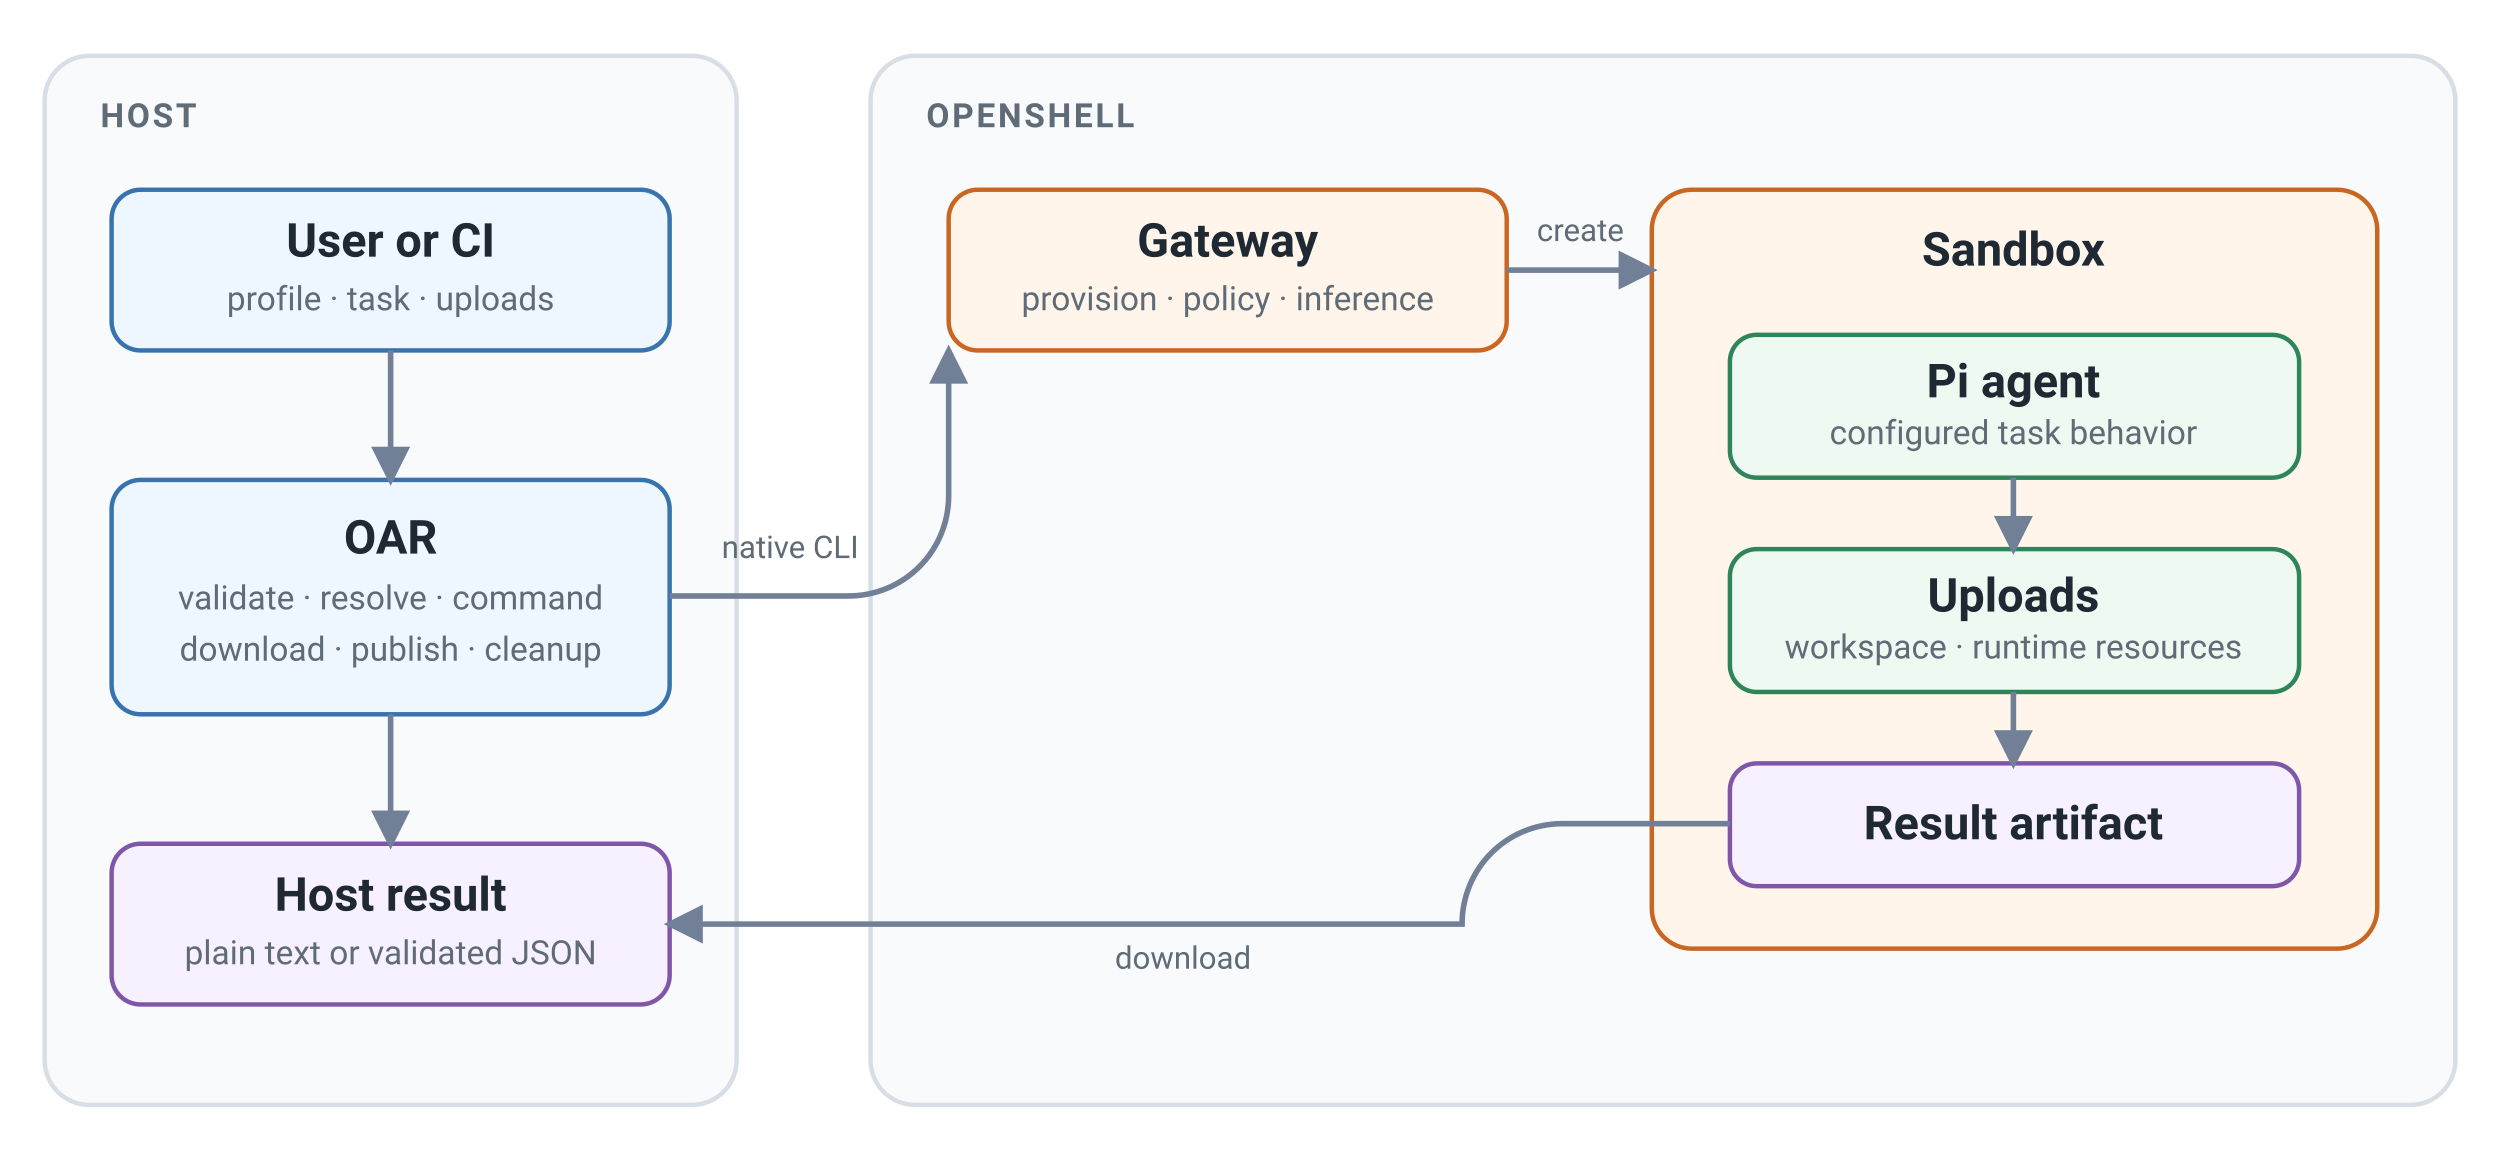
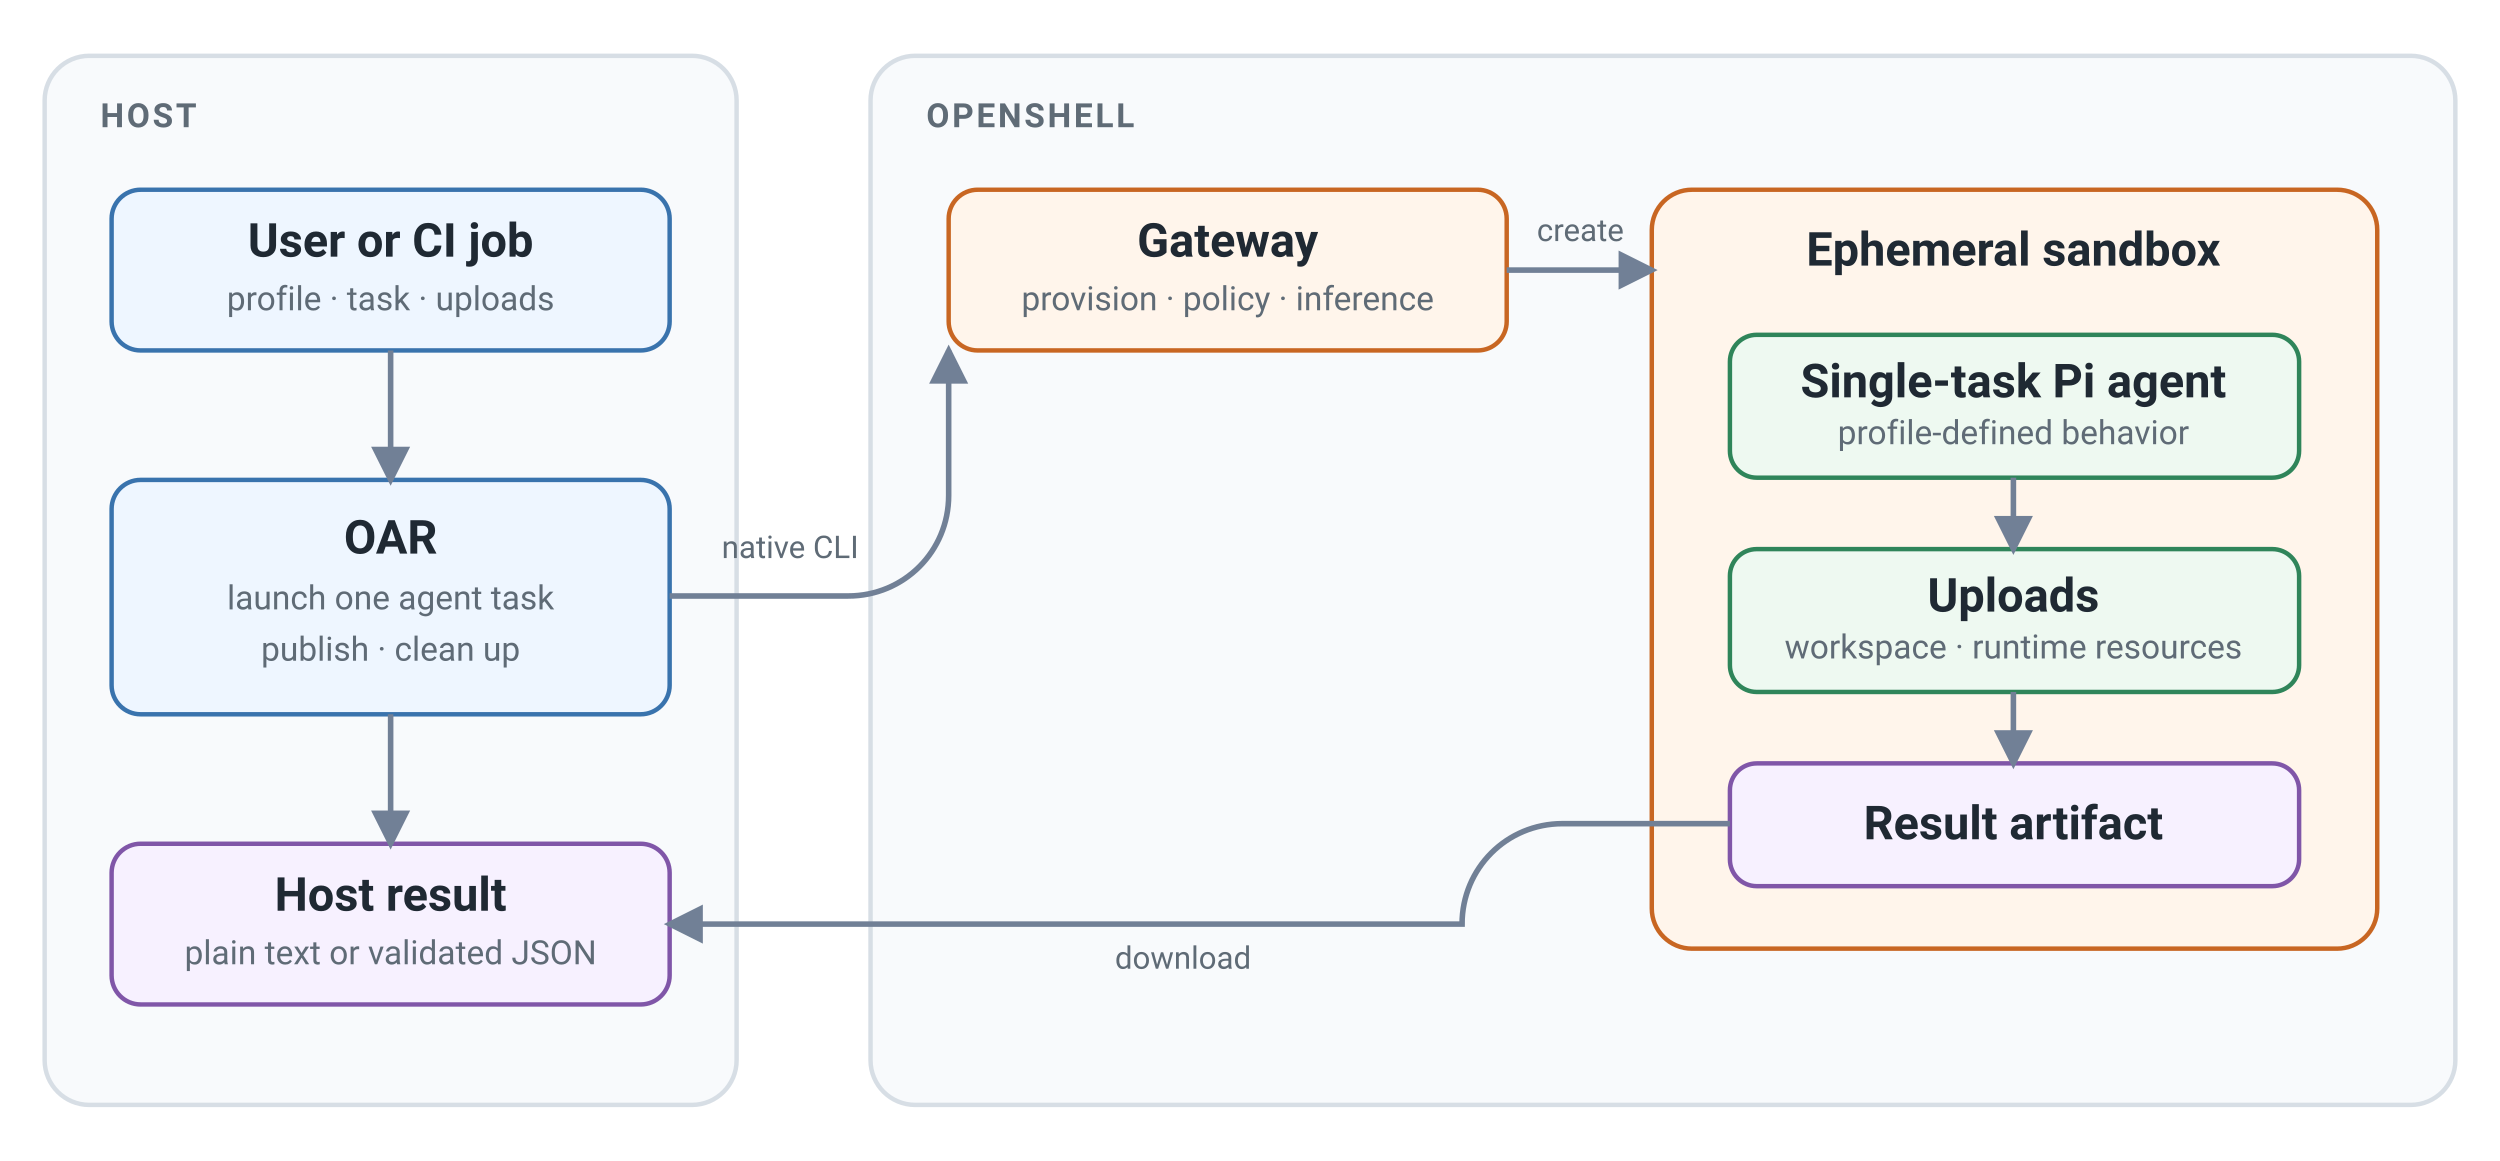
<svg xmlns="http://www.w3.org/2000/svg" viewBox="0 0 1120 520" role="img" aria-labelledby="title description">
  <defs>
    <style>
      text{font-family:-apple-system,BlinkMacSystemFont,"Segoe UI",Roboto,Helvetica,Arial,sans-serif;fill:#1f2933}
      .group{fill:#f8fafc;stroke:#d7dee5;stroke-width:2}
      .host{fill:#eef6ff;stroke:#3973ad;stroke-width:2}
      .open{fill:#fff5eb;stroke:#c86622;stroke-width:2}
      .agent{fill:#eef9f1;stroke:#2f855a;stroke-width:2}
      .artifact{fill:#f7f1ff;stroke:#8056a8;stroke-width:2}
      .heading{font-size:15px;font-weight:700;fill:#5f6b76;letter-spacing:.08em}
      .title{font-size:21px;font-weight:700}
      .subtitle{font-size:15px;fill:#5f6b76}
      .arrow{fill:none;stroke:#718096;stroke-width:2.5;marker-end:url(#arrow)}
      .label{font-size:14px;fill:#5f6b76}
      @media(prefers-color-scheme:dark){
        text{fill:#edf2f7}.group{fill:#141b1f;stroke:#3d4852}.host{fill:#162b3f;stroke:#7db6e8}.open{fill:#3a2819;stroke:#f6ad55}.agent{fill:#143126;stroke:#68d391}.artifact{fill:#2d203a;stroke:#b794d4}.heading,.subtitle,.label{fill:#aeb8c5}.arrow{stroke:#8b98a5}
      }
    </style>
    <marker id="arrow" viewBox="0 0 10 10" refX="8.5" refY="5" markerWidth="7" markerHeight="7" orient="auto-start-reverse">
      <path d="M0 0 10 5 0 10Z" fill="#718096" />
    </marker>
  </defs>
  <rect x="20" y="25" width="310" height="470" rx="20" class="group" />
  <text x="45" y="57" class="heading">HOST</text>
  <rect x="50" y="85" width="250" height="72" rx="13" class="host" />
-   <text x="175" y="115" text-anchor="middle" class="title">User or CI</text>
+   <text x="175" y="115" text-anchor="middle" class="title">User or CI job</text>
  <text x="175" y="139" text-anchor="middle" class="subtitle">profile · task · uploads</text>
  <rect x="50" y="215" width="250" height="105" rx="13" class="host" />
  <text x="175" y="248" text-anchor="middle" class="title">OAR</text>
-   <text x="175" y="273" text-anchor="middle" class="subtitle">validate · resolve · command</text>
-   <text x="175" y="296" text-anchor="middle" class="subtitle">download · publish · cleanup</text>
+   <text x="175" y="273" text-anchor="middle" class="subtitle">launch one agent task</text>
+   <text x="175" y="296" text-anchor="middle" class="subtitle">publish · clean up</text>
  <rect x="50" y="378" width="250" height="72" rx="13" class="artifact" />
  <text x="175" y="408" text-anchor="middle" class="title">Host result</text>
  <text x="175" y="432" text-anchor="middle" class="subtitle">plain text or validated JSON</text>
  <rect x="390" y="25" width="710" height="470" rx="20" class="group" />
  <text x="415" y="57" class="heading">OPENSHELL</text>
  <rect x="425" y="85" width="250" height="72" rx="13" class="open" />
  <text x="550" y="115" text-anchor="middle" class="title">Gateway</text>
  <text x="550" y="139" text-anchor="middle" class="subtitle">provision · policy · inference</text>
  <rect x="740" y="85" width="325" height="340" rx="18" class="open" />
-   <text x="902" y="119" text-anchor="middle" class="title">Sandbox</text>
+   <text x="902" y="119" text-anchor="middle" class="title">Ephemeral sandbox</text>
  <rect x="775" y="150" width="255" height="64" rx="12" class="agent" />
-   <text x="902" y="178" text-anchor="middle" class="title">Pi agent</text>
-   <text x="902" y="199" text-anchor="middle" class="subtitle">configured task behavior</text>
+   <text x="902" y="178" text-anchor="middle" class="title">Single-task Pi agent</text>
+   <text x="902" y="199" text-anchor="middle" class="subtitle">profile-defined behavior</text>
  <rect x="775" y="246" width="255" height="64" rx="12" class="agent" />
  <text x="902" y="274" text-anchor="middle" class="title">Uploads</text>
  <text x="902" y="295" text-anchor="middle" class="subtitle">workspace · runtime resources</text>
  <rect x="775" y="342" width="255" height="55" rx="12" class="artifact" />
  <text x="902" y="376" text-anchor="middle" class="title">Result artifact</text>
  <path d="M175 157v58" class="arrow" />
  <path d="M300 267h80c25 0 45-20 45-45v-65" class="arrow" />
  <text x="354" y="250" text-anchor="middle" class="label">native CLI</text>
  <path d="M675 121h65" class="arrow" />
  <text x="708" y="108" text-anchor="middle" class="label">create</text>
  <path d="M902 214v32" class="arrow" />
  <path d="M902 310v32" class="arrow" />
  <path d="M775 369H700c-25 0-45 20-45 45H300" class="arrow" />
  <text x="530" y="434" text-anchor="middle" class="label">download</text>
  <path d="M175 320v58" class="arrow" />
</svg>
